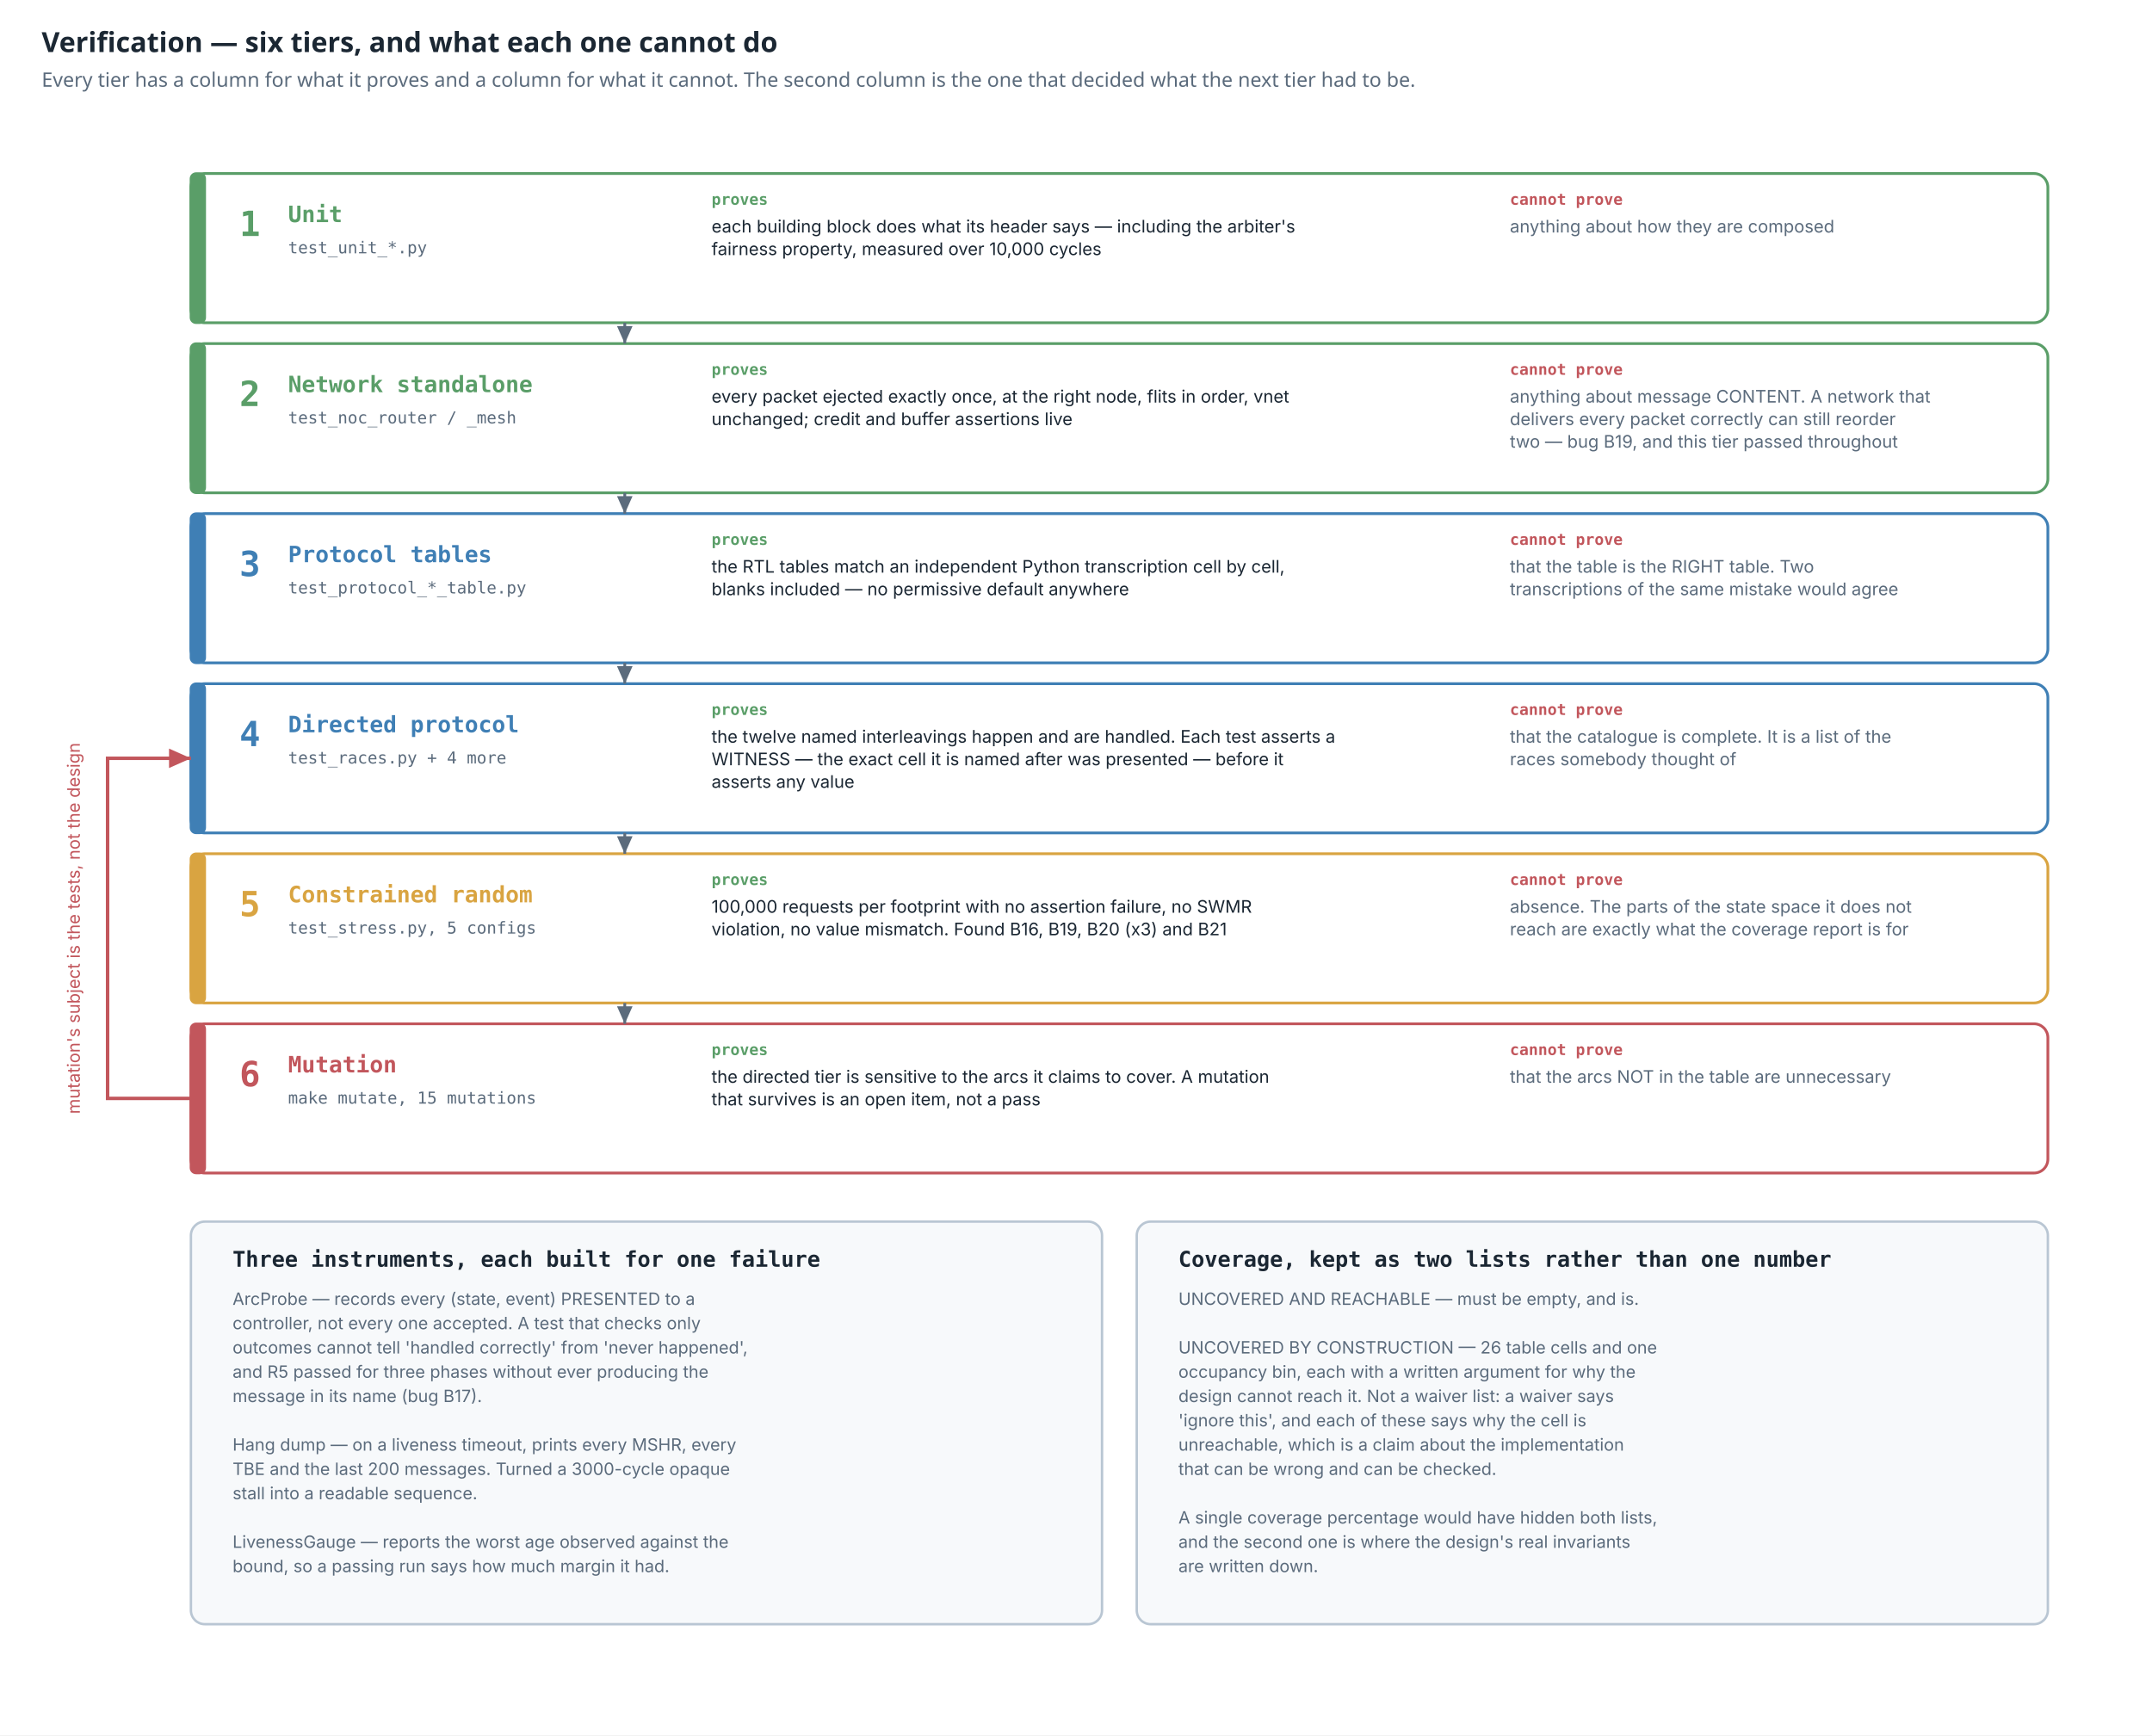
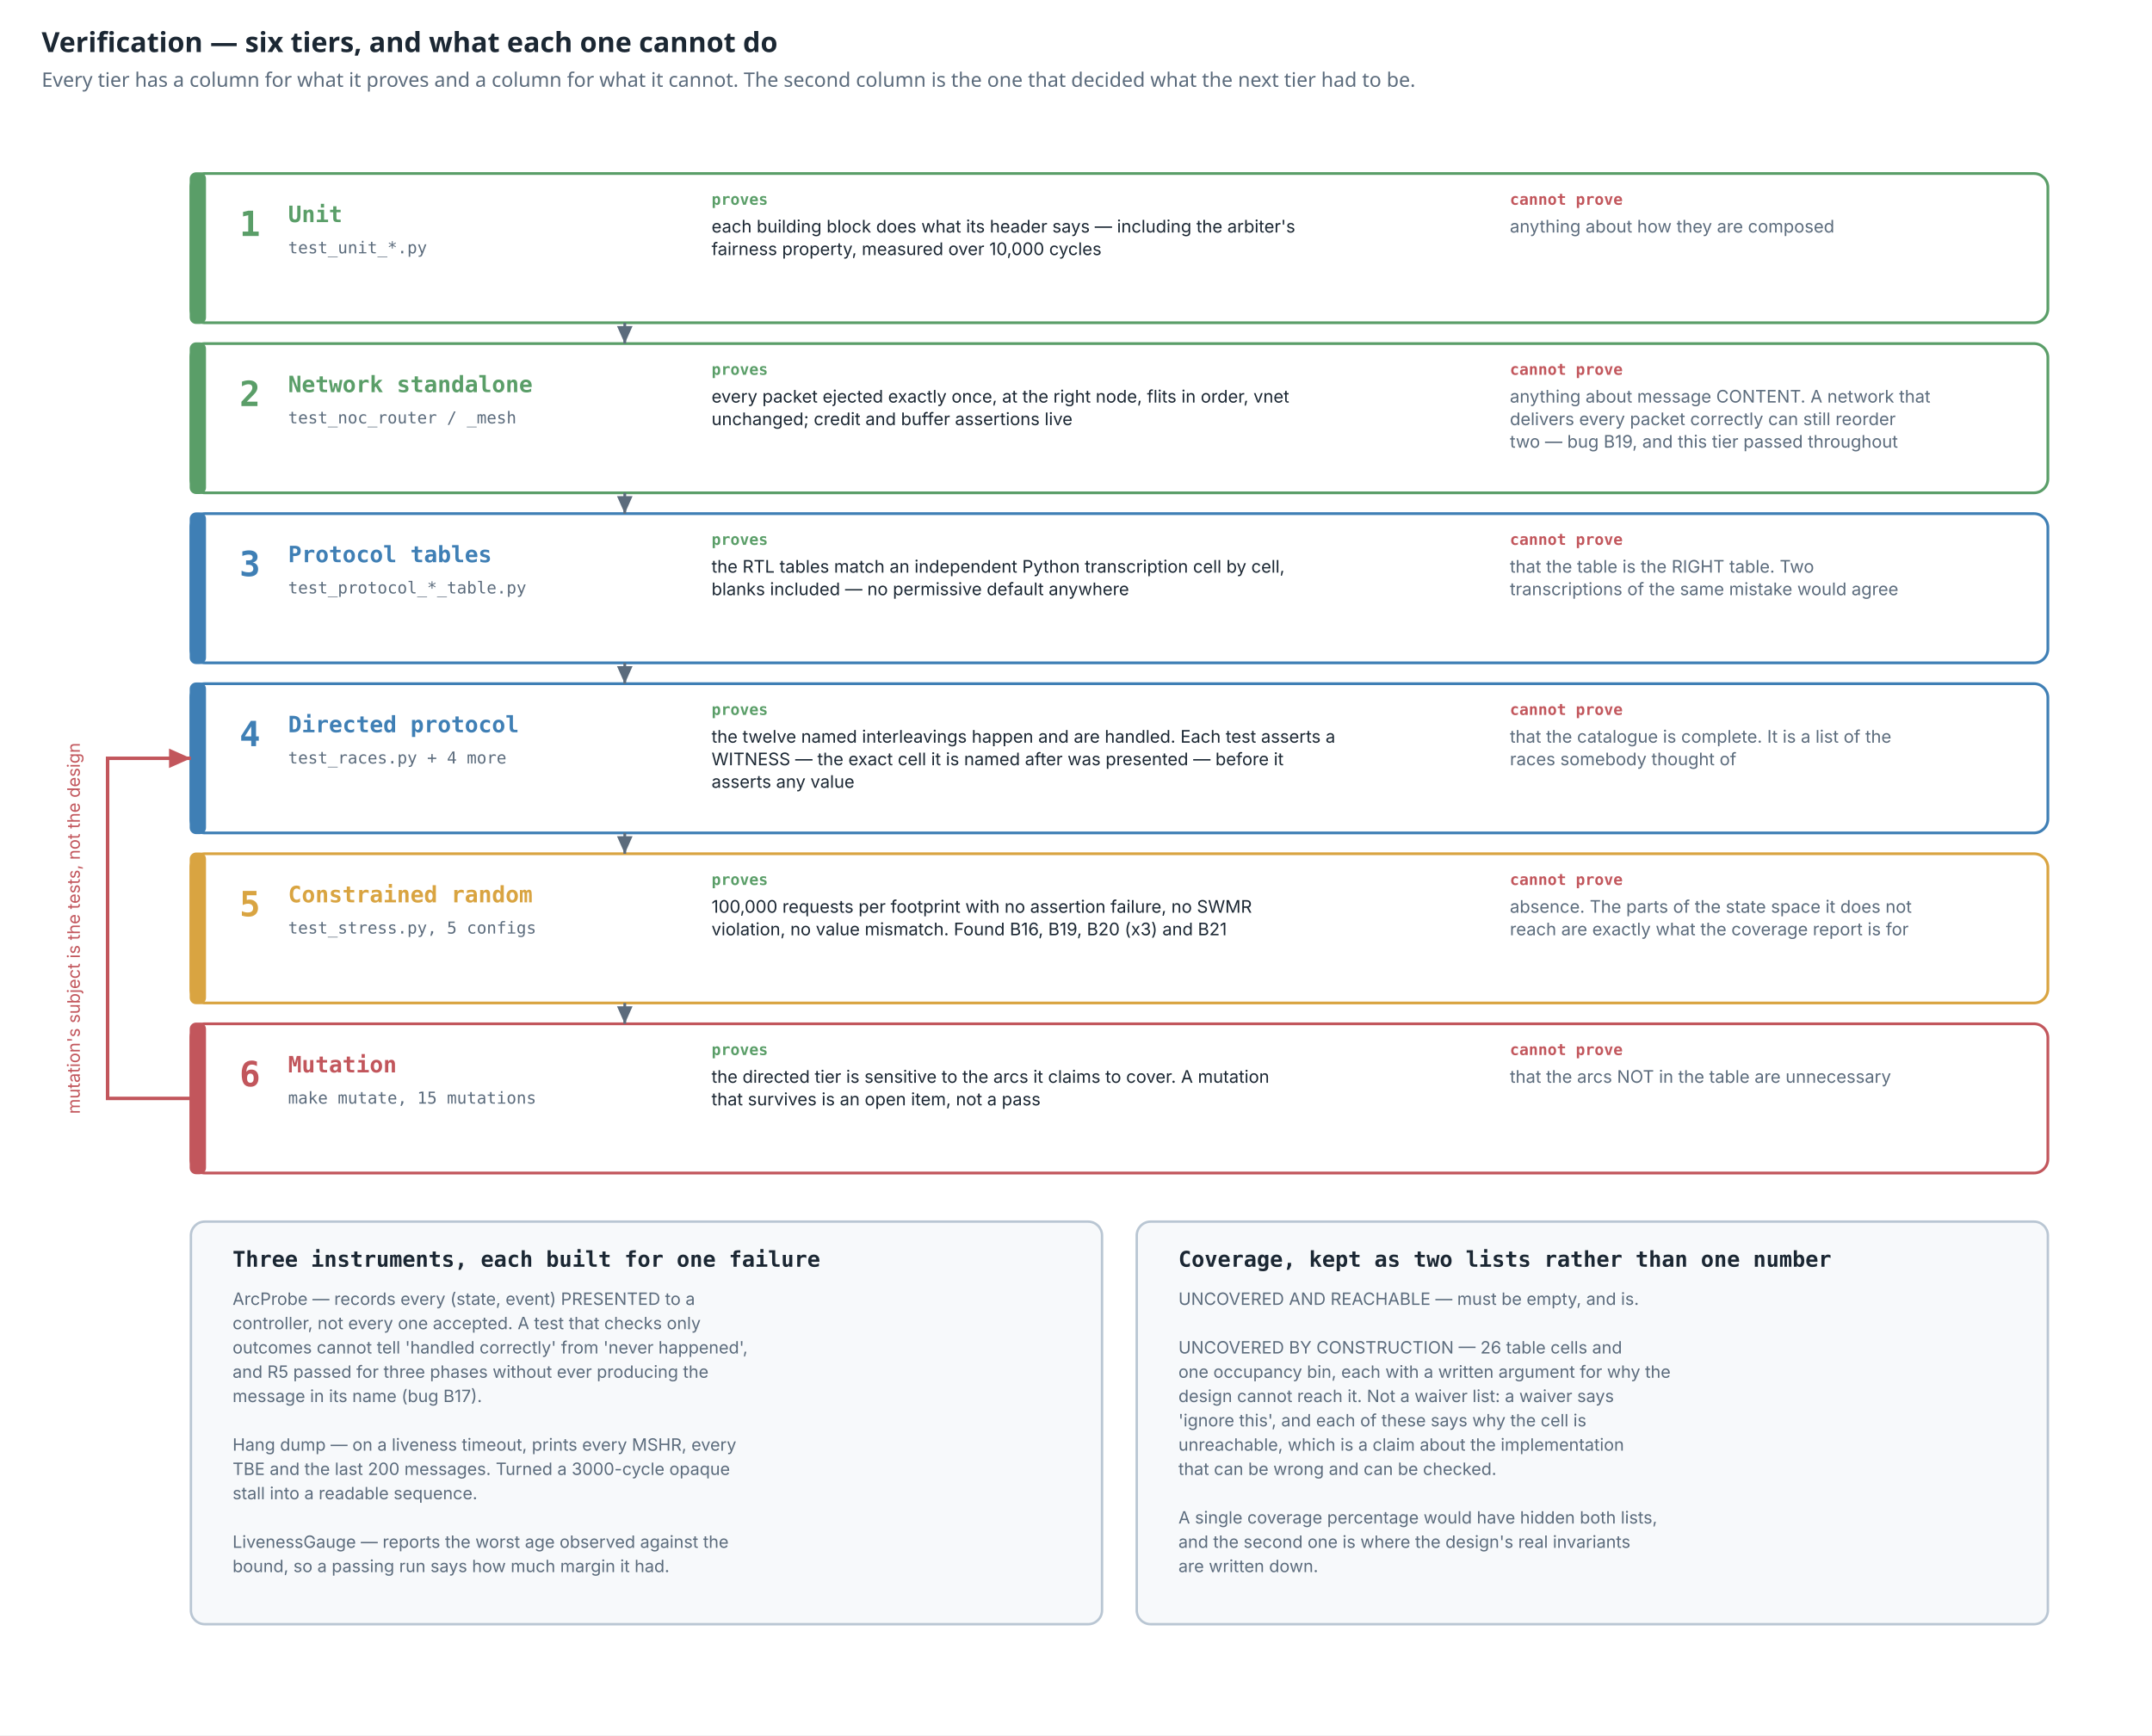
<svg xmlns="http://www.w3.org/2000/svg" width="1240" height="1000" viewBox="0 0 1240 1000" role="img" aria-label="Verification — six tiers, and what each one cannot do">
  <defs>
    <marker id="a5b6b7c" viewBox="0 0 10 10" refX="9" refY="5" markerWidth="7" markerHeight="7" orient="auto-start-reverse">
      <path d="M0,1 L9,5 L0,9 z" fill="#5b6b7c" />
    </marker>
    <marker id="ac2565c" viewBox="0 0 10 10" refX="9" refY="5" markerWidth="7" markerHeight="7" orient="auto-start-reverse">
      <path d="M0,1 L9,5 L0,9 z" fill="#c2565c" />
    </marker>
  </defs>
  <rect width="1240" height="1000" fill="#ffffff" />
  <text x="24" y="30" font-family="system-ui, sans-serif" font-size="16" font-weight="650" fill="#1b2733">Verification — six tiers, and what each one cannot do</text>
  <text x="24" y="50" font-family="system-ui, sans-serif" font-size="11.5" fill="#5b6b7c">Every tier has a column for what it proves and a column for what it cannot. The second column is the one that decided what the next tier had to be.</text>
  <rect x="110" y="100" width="1070" height="86" rx="8" fill="#ffffff" stroke="#5a9e68" stroke-width="1.6" />
  <rect x="110" y="100" width="8" height="86" rx="3" fill="#5a9e68" stroke="#5a9e68" stroke-width="1.4" />
  <text x="144" y="136" font-family="ui-monospace, SFMono-Regular, Menlo, monospace" font-size="20" font-weight="700" text-anchor="middle" fill="#5a9e68">1</text>
  <text x="166" y="128" font-family="ui-monospace, SFMono-Regular, Menlo, monospace" font-size="13" font-weight="700" text-anchor="start" fill="#5a9e68">Unit</text>
  <text x="166" y="146" font-family="ui-monospace, SFMono-Regular, Menlo, monospace" font-size="9.5" font-weight="normal" text-anchor="start" fill="#5b6b7c">test_unit_*.py</text>
  <text x="410" y="118" font-family="ui-monospace, SFMono-Regular, Menlo, monospace" font-size="9" font-weight="700" text-anchor="start" fill="#5a9e68">proves</text>
  <text x="410" y="134" font-family="system-ui, -apple-system, Segoe UI, sans-serif" font-size="10" font-weight="normal" text-anchor="start" fill="#1b2733">each building block does what its header says — including the arbiter's</text>
  <text x="410" y="147" font-family="system-ui, -apple-system, Segoe UI, sans-serif" font-size="10" font-weight="normal" text-anchor="start" fill="#1b2733">fairness property, measured over 10,000 cycles</text>
  <text x="870" y="118" font-family="ui-monospace, SFMono-Regular, Menlo, monospace" font-size="9" font-weight="700" text-anchor="start" fill="#c2565c">cannot prove</text>
  <text x="870" y="134" font-family="system-ui, -apple-system, Segoe UI, sans-serif" font-size="10" font-weight="normal" text-anchor="start" fill="#5b6b7c">anything about how they are composed</text>
  <rect x="110" y="198" width="1070" height="86" rx="8" fill="#ffffff" stroke="#5a9e68" stroke-width="1.6" />
  <rect x="110" y="198" width="8" height="86" rx="3" fill="#5a9e68" stroke="#5a9e68" stroke-width="1.4" />
  <text x="144" y="234" font-family="ui-monospace, SFMono-Regular, Menlo, monospace" font-size="20" font-weight="700" text-anchor="middle" fill="#5a9e68">2</text>
  <text x="166" y="226" font-family="ui-monospace, SFMono-Regular, Menlo, monospace" font-size="13" font-weight="700" text-anchor="start" fill="#5a9e68">Network standalone</text>
  <text x="166" y="244" font-family="ui-monospace, SFMono-Regular, Menlo, monospace" font-size="9.5" font-weight="normal" text-anchor="start" fill="#5b6b7c">test_noc_router / _mesh</text>
  <text x="410" y="216" font-family="ui-monospace, SFMono-Regular, Menlo, monospace" font-size="9" font-weight="700" text-anchor="start" fill="#5a9e68">proves</text>
  <text x="410" y="232" font-family="system-ui, -apple-system, Segoe UI, sans-serif" font-size="10" font-weight="normal" text-anchor="start" fill="#1b2733">every packet ejected exactly once, at the right node, flits in order, vnet</text>
  <text x="410" y="245" font-family="system-ui, -apple-system, Segoe UI, sans-serif" font-size="10" font-weight="normal" text-anchor="start" fill="#1b2733">unchanged; credit and buffer assertions live</text>
  <text x="870" y="216" font-family="ui-monospace, SFMono-Regular, Menlo, monospace" font-size="9" font-weight="700" text-anchor="start" fill="#c2565c">cannot prove</text>
  <text x="870" y="232" font-family="system-ui, -apple-system, Segoe UI, sans-serif" font-size="10" font-weight="normal" text-anchor="start" fill="#5b6b7c">anything about message CONTENT. A network that</text>
  <text x="870" y="245" font-family="system-ui, -apple-system, Segoe UI, sans-serif" font-size="10" font-weight="normal" text-anchor="start" fill="#5b6b7c">delivers every packet correctly can still reorder</text>
  <text x="870" y="258" font-family="system-ui, -apple-system, Segoe UI, sans-serif" font-size="10" font-weight="normal" text-anchor="start" fill="#5b6b7c">two — bug B19, and this tier passed throughout</text>
  <path d="M 360,186 L 360,198" fill="none" stroke="#5b6b7c" stroke-width="1.6" marker-end="url(#a5b6b7c)" />
  <rect x="110" y="296" width="1070" height="86" rx="8" fill="#ffffff" stroke="#3f7fb5" stroke-width="1.6" />
  <rect x="110" y="296" width="8" height="86" rx="3" fill="#3f7fb5" stroke="#3f7fb5" stroke-width="1.4" />
  <text x="144" y="332" font-family="ui-monospace, SFMono-Regular, Menlo, monospace" font-size="20" font-weight="700" text-anchor="middle" fill="#3f7fb5">3</text>
  <text x="166" y="324" font-family="ui-monospace, SFMono-Regular, Menlo, monospace" font-size="13" font-weight="700" text-anchor="start" fill="#3f7fb5">Protocol tables</text>
  <text x="166" y="342" font-family="ui-monospace, SFMono-Regular, Menlo, monospace" font-size="9.5" font-weight="normal" text-anchor="start" fill="#5b6b7c">test_protocol_*_table.py</text>
  <text x="410" y="314" font-family="ui-monospace, SFMono-Regular, Menlo, monospace" font-size="9" font-weight="700" text-anchor="start" fill="#5a9e68">proves</text>
  <text x="410" y="330" font-family="system-ui, -apple-system, Segoe UI, sans-serif" font-size="10" font-weight="normal" text-anchor="start" fill="#1b2733">the RTL tables match an independent Python transcription cell by cell,</text>
  <text x="410" y="343" font-family="system-ui, -apple-system, Segoe UI, sans-serif" font-size="10" font-weight="normal" text-anchor="start" fill="#1b2733">blanks included — no permissive default anywhere</text>
  <text x="870" y="314" font-family="ui-monospace, SFMono-Regular, Menlo, monospace" font-size="9" font-weight="700" text-anchor="start" fill="#c2565c">cannot prove</text>
  <text x="870" y="330" font-family="system-ui, -apple-system, Segoe UI, sans-serif" font-size="10" font-weight="normal" text-anchor="start" fill="#5b6b7c">that the table is the RIGHT table. Two</text>
  <text x="870" y="343" font-family="system-ui, -apple-system, Segoe UI, sans-serif" font-size="10" font-weight="normal" text-anchor="start" fill="#5b6b7c">transcriptions of the same mistake would agree</text>
  <path d="M 360,284 L 360,296" fill="none" stroke="#5b6b7c" stroke-width="1.6" marker-end="url(#a5b6b7c)" />
  <rect x="110" y="394" width="1070" height="86" rx="8" fill="#ffffff" stroke="#3f7fb5" stroke-width="1.6" />
  <rect x="110" y="394" width="8" height="86" rx="3" fill="#3f7fb5" stroke="#3f7fb5" stroke-width="1.4" />
  <text x="144" y="430" font-family="ui-monospace, SFMono-Regular, Menlo, monospace" font-size="20" font-weight="700" text-anchor="middle" fill="#3f7fb5">4</text>
  <text x="166" y="422" font-family="ui-monospace, SFMono-Regular, Menlo, monospace" font-size="13" font-weight="700" text-anchor="start" fill="#3f7fb5">Directed protocol</text>
  <text x="166" y="440" font-family="ui-monospace, SFMono-Regular, Menlo, monospace" font-size="9.5" font-weight="normal" text-anchor="start" fill="#5b6b7c">test_races.py + 4 more</text>
  <text x="410" y="412" font-family="ui-monospace, SFMono-Regular, Menlo, monospace" font-size="9" font-weight="700" text-anchor="start" fill="#5a9e68">proves</text>
  <text x="410" y="428" font-family="system-ui, -apple-system, Segoe UI, sans-serif" font-size="10" font-weight="normal" text-anchor="start" fill="#1b2733">the twelve named interleavings happen and are handled. Each test asserts a</text>
  <text x="410" y="441" font-family="system-ui, -apple-system, Segoe UI, sans-serif" font-size="10" font-weight="normal" text-anchor="start" fill="#1b2733">WITNESS — the exact cell it is named after was presented — before it</text>
  <text x="410" y="454" font-family="system-ui, -apple-system, Segoe UI, sans-serif" font-size="10" font-weight="normal" text-anchor="start" fill="#1b2733">asserts any value</text>
  <text x="870" y="412" font-family="ui-monospace, SFMono-Regular, Menlo, monospace" font-size="9" font-weight="700" text-anchor="start" fill="#c2565c">cannot prove</text>
  <text x="870" y="428" font-family="system-ui, -apple-system, Segoe UI, sans-serif" font-size="10" font-weight="normal" text-anchor="start" fill="#5b6b7c">that the catalogue is complete. It is a list of the</text>
  <text x="870" y="441" font-family="system-ui, -apple-system, Segoe UI, sans-serif" font-size="10" font-weight="normal" text-anchor="start" fill="#5b6b7c">races somebody thought of</text>
  <path d="M 360,382 L 360,394" fill="none" stroke="#5b6b7c" stroke-width="1.6" marker-end="url(#a5b6b7c)" />
  <rect x="110" y="492" width="1070" height="86" rx="8" fill="#ffffff" stroke="#d9a441" stroke-width="1.6" />
  <rect x="110" y="492" width="8" height="86" rx="3" fill="#d9a441" stroke="#d9a441" stroke-width="1.4" />
  <text x="144" y="528" font-family="ui-monospace, SFMono-Regular, Menlo, monospace" font-size="20" font-weight="700" text-anchor="middle" fill="#d9a441">5</text>
  <text x="166" y="520" font-family="ui-monospace, SFMono-Regular, Menlo, monospace" font-size="13" font-weight="700" text-anchor="start" fill="#d9a441">Constrained random</text>
  <text x="166" y="538" font-family="ui-monospace, SFMono-Regular, Menlo, monospace" font-size="9.5" font-weight="normal" text-anchor="start" fill="#5b6b7c">test_stress.py, 5 configs</text>
  <text x="410" y="510" font-family="ui-monospace, SFMono-Regular, Menlo, monospace" font-size="9" font-weight="700" text-anchor="start" fill="#5a9e68">proves</text>
  <text x="410" y="526" font-family="system-ui, -apple-system, Segoe UI, sans-serif" font-size="10" font-weight="normal" text-anchor="start" fill="#1b2733">100,000 requests per footprint with no assertion failure, no SWMR</text>
  <text x="410" y="539" font-family="system-ui, -apple-system, Segoe UI, sans-serif" font-size="10" font-weight="normal" text-anchor="start" fill="#1b2733">violation, no value mismatch. Found B16, B19, B20 (x3) and B21</text>
  <text x="870" y="510" font-family="ui-monospace, SFMono-Regular, Menlo, monospace" font-size="9" font-weight="700" text-anchor="start" fill="#c2565c">cannot prove</text>
  <text x="870" y="526" font-family="system-ui, -apple-system, Segoe UI, sans-serif" font-size="10" font-weight="normal" text-anchor="start" fill="#5b6b7c">absence. The parts of the state space it does not</text>
  <text x="870" y="539" font-family="system-ui, -apple-system, Segoe UI, sans-serif" font-size="10" font-weight="normal" text-anchor="start" fill="#5b6b7c">reach are exactly what the coverage report is for</text>
  <path d="M 360,480 L 360,492" fill="none" stroke="#5b6b7c" stroke-width="1.6" marker-end="url(#a5b6b7c)" />
  <rect x="110" y="590" width="1070" height="86" rx="8" fill="#ffffff" stroke="#c2565c" stroke-width="1.6" />
  <rect x="110" y="590" width="8" height="86" rx="3" fill="#c2565c" stroke="#c2565c" stroke-width="1.4" />
  <text x="144" y="626" font-family="ui-monospace, SFMono-Regular, Menlo, monospace" font-size="20" font-weight="700" text-anchor="middle" fill="#c2565c">6</text>
  <text x="166" y="618" font-family="ui-monospace, SFMono-Regular, Menlo, monospace" font-size="13" font-weight="700" text-anchor="start" fill="#c2565c">Mutation</text>
  <text x="166" y="636" font-family="ui-monospace, SFMono-Regular, Menlo, monospace" font-size="9.5" font-weight="normal" text-anchor="start" fill="#5b6b7c">make mutate, 15 mutations</text>
  <text x="410" y="608" font-family="ui-monospace, SFMono-Regular, Menlo, monospace" font-size="9" font-weight="700" text-anchor="start" fill="#5a9e68">proves</text>
  <text x="410" y="624" font-family="system-ui, -apple-system, Segoe UI, sans-serif" font-size="10" font-weight="normal" text-anchor="start" fill="#1b2733">the directed tier is sensitive to the arcs it claims to cover. A mutation</text>
  <text x="410" y="637" font-family="system-ui, -apple-system, Segoe UI, sans-serif" font-size="10" font-weight="normal" text-anchor="start" fill="#1b2733">that survives is an open item, not a pass</text>
  <text x="870" y="608" font-family="ui-monospace, SFMono-Regular, Menlo, monospace" font-size="9" font-weight="700" text-anchor="start" fill="#c2565c">cannot prove</text>
  <text x="870" y="624" font-family="system-ui, -apple-system, Segoe UI, sans-serif" font-size="10" font-weight="normal" text-anchor="start" fill="#5b6b7c">that the arcs NOT in the table are unnecessary</text>
  <path d="M 360,578 L 360,590" fill="none" stroke="#5b6b7c" stroke-width="1.6" marker-end="url(#a5b6b7c)" />
  <path d="M 110,633.0 L 62,633.0 L 62,437.0 L 110,437.0" fill="none" stroke="#c2565c" stroke-width="2.0" marker-end="url(#ac2565c)" />
  <g transform="translate(46,535.0) rotate(-90)">
    <text x="0" y="0" font-family="system-ui, -apple-system, Segoe UI, sans-serif" font-size="10" font-weight="normal" text-anchor="middle" fill="#c2565c">mutation's subject is the tests, not the design</text>
  </g>
  <rect x="110" y="704" width="525" height="232" rx="8" fill="#f7f9fb" stroke="#b9c6d3" stroke-width="1.4" />
  <text x="134" y="730" font-family="ui-monospace, SFMono-Regular, Menlo, monospace" font-size="12.5" font-weight="650" text-anchor="start" fill="#1b2733">Three instruments, each built for one failure</text>
  <text x="134" y="752" font-family="system-ui, -apple-system, Segoe UI, sans-serif" font-size="9.8" font-weight="normal" text-anchor="start" fill="#5b6b7c">ArcProbe — records every (state, event) PRESENTED to a</text>
  <text x="134" y="766" font-family="system-ui, -apple-system, Segoe UI, sans-serif" font-size="9.8" font-weight="normal" text-anchor="start" fill="#5b6b7c">controller, not every one accepted. A test that checks only</text>
  <text x="134" y="780" font-family="system-ui, -apple-system, Segoe UI, sans-serif" font-size="9.8" font-weight="normal" text-anchor="start" fill="#5b6b7c">outcomes cannot tell 'handled correctly' from 'never happened',</text>
  <text x="134" y="794" font-family="system-ui, -apple-system, Segoe UI, sans-serif" font-size="9.8" font-weight="normal" text-anchor="start" fill="#5b6b7c">and R5 passed for three phases without ever producing the</text>
  <text x="134" y="808" font-family="system-ui, -apple-system, Segoe UI, sans-serif" font-size="9.8" font-weight="normal" text-anchor="start" fill="#5b6b7c">message in its name (bug B17).</text>
  <text x="134" y="822" font-family="system-ui, -apple-system, Segoe UI, sans-serif" font-size="9.8" font-weight="normal" text-anchor="start" fill="#5b6b7c" />
  <text x="134" y="836" font-family="system-ui, -apple-system, Segoe UI, sans-serif" font-size="9.8" font-weight="normal" text-anchor="start" fill="#5b6b7c">Hang dump — on a liveness timeout, prints every MSHR, every</text>
  <text x="134" y="850" font-family="system-ui, -apple-system, Segoe UI, sans-serif" font-size="9.8" font-weight="normal" text-anchor="start" fill="#5b6b7c">TBE and the last 200 messages. Turned a 3000-cycle opaque</text>
  <text x="134" y="864" font-family="system-ui, -apple-system, Segoe UI, sans-serif" font-size="9.8" font-weight="normal" text-anchor="start" fill="#5b6b7c">stall into a readable sequence.</text>
  <text x="134" y="878" font-family="system-ui, -apple-system, Segoe UI, sans-serif" font-size="9.8" font-weight="normal" text-anchor="start" fill="#5b6b7c" />
  <text x="134" y="892" font-family="system-ui, -apple-system, Segoe UI, sans-serif" font-size="9.8" font-weight="normal" text-anchor="start" fill="#5b6b7c">LivenessGauge — reports the worst age observed against the</text>
  <text x="134" y="906" font-family="system-ui, -apple-system, Segoe UI, sans-serif" font-size="9.8" font-weight="normal" text-anchor="start" fill="#5b6b7c">bound, so a passing run says how much margin it had.</text>
  <rect x="655" y="704" width="525" height="232" rx="8" fill="#f7f9fb" stroke="#b9c6d3" stroke-width="1.4" />
  <text x="679" y="730" font-family="ui-monospace, SFMono-Regular, Menlo, monospace" font-size="12.5" font-weight="650" text-anchor="start" fill="#1b2733">Coverage, kept as two lists rather than one number</text>
  <text x="679" y="752" font-family="system-ui, -apple-system, Segoe UI, sans-serif" font-size="9.8" font-weight="normal" text-anchor="start" fill="#5b6b7c">UNCOVERED AND REACHABLE — must be empty, and is.</text>
  <text x="679" y="766" font-family="system-ui, -apple-system, Segoe UI, sans-serif" font-size="9.8" font-weight="normal" text-anchor="start" fill="#5b6b7c" />
-   <text x="679" y="780" font-family="system-ui, -apple-system, Segoe UI, sans-serif" font-size="9.8" font-weight="normal" text-anchor="start" fill="#5b6b7c">UNCOVERED BY CONSTRUCTION — 26 table cells and one</text>
-   <text x="679" y="794" font-family="system-ui, -apple-system, Segoe UI, sans-serif" font-size="9.8" font-weight="normal" text-anchor="start" fill="#5b6b7c">occupancy bin, each with a written argument for why the</text>
+   <text x="679" y="780" font-family="system-ui, -apple-system, Segoe UI, sans-serif" font-size="9.8" font-weight="normal" text-anchor="start" fill="#5b6b7c">UNCOVERED BY CONSTRUCTION — 26 table cells and</text>
+   <text x="679" y="794" font-family="system-ui, -apple-system, Segoe UI, sans-serif" font-size="9.8" font-weight="normal" text-anchor="start" fill="#5b6b7c">one occupancy bin, each with a written argument for why the</text>
  <text x="679" y="808" font-family="system-ui, -apple-system, Segoe UI, sans-serif" font-size="9.8" font-weight="normal" text-anchor="start" fill="#5b6b7c">design cannot reach it. Not a waiver list: a waiver says</text>
  <text x="679" y="822" font-family="system-ui, -apple-system, Segoe UI, sans-serif" font-size="9.8" font-weight="normal" text-anchor="start" fill="#5b6b7c">'ignore this', and each of these says why the cell is</text>
  <text x="679" y="836" font-family="system-ui, -apple-system, Segoe UI, sans-serif" font-size="9.8" font-weight="normal" text-anchor="start" fill="#5b6b7c">unreachable, which is a claim about the implementation</text>
  <text x="679" y="850" font-family="system-ui, -apple-system, Segoe UI, sans-serif" font-size="9.8" font-weight="normal" text-anchor="start" fill="#5b6b7c">that can be wrong and can be checked.</text>
  <text x="679" y="864" font-family="system-ui, -apple-system, Segoe UI, sans-serif" font-size="9.8" font-weight="normal" text-anchor="start" fill="#5b6b7c" />
  <text x="679" y="878" font-family="system-ui, -apple-system, Segoe UI, sans-serif" font-size="9.8" font-weight="normal" text-anchor="start" fill="#5b6b7c">A single coverage percentage would have hidden both lists,</text>
  <text x="679" y="892" font-family="system-ui, -apple-system, Segoe UI, sans-serif" font-size="9.8" font-weight="normal" text-anchor="start" fill="#5b6b7c">and the second one is where the design's real invariants</text>
  <text x="679" y="906" font-family="system-ui, -apple-system, Segoe UI, sans-serif" font-size="9.8" font-weight="normal" text-anchor="start" fill="#5b6b7c">are written down.</text>
</svg>
